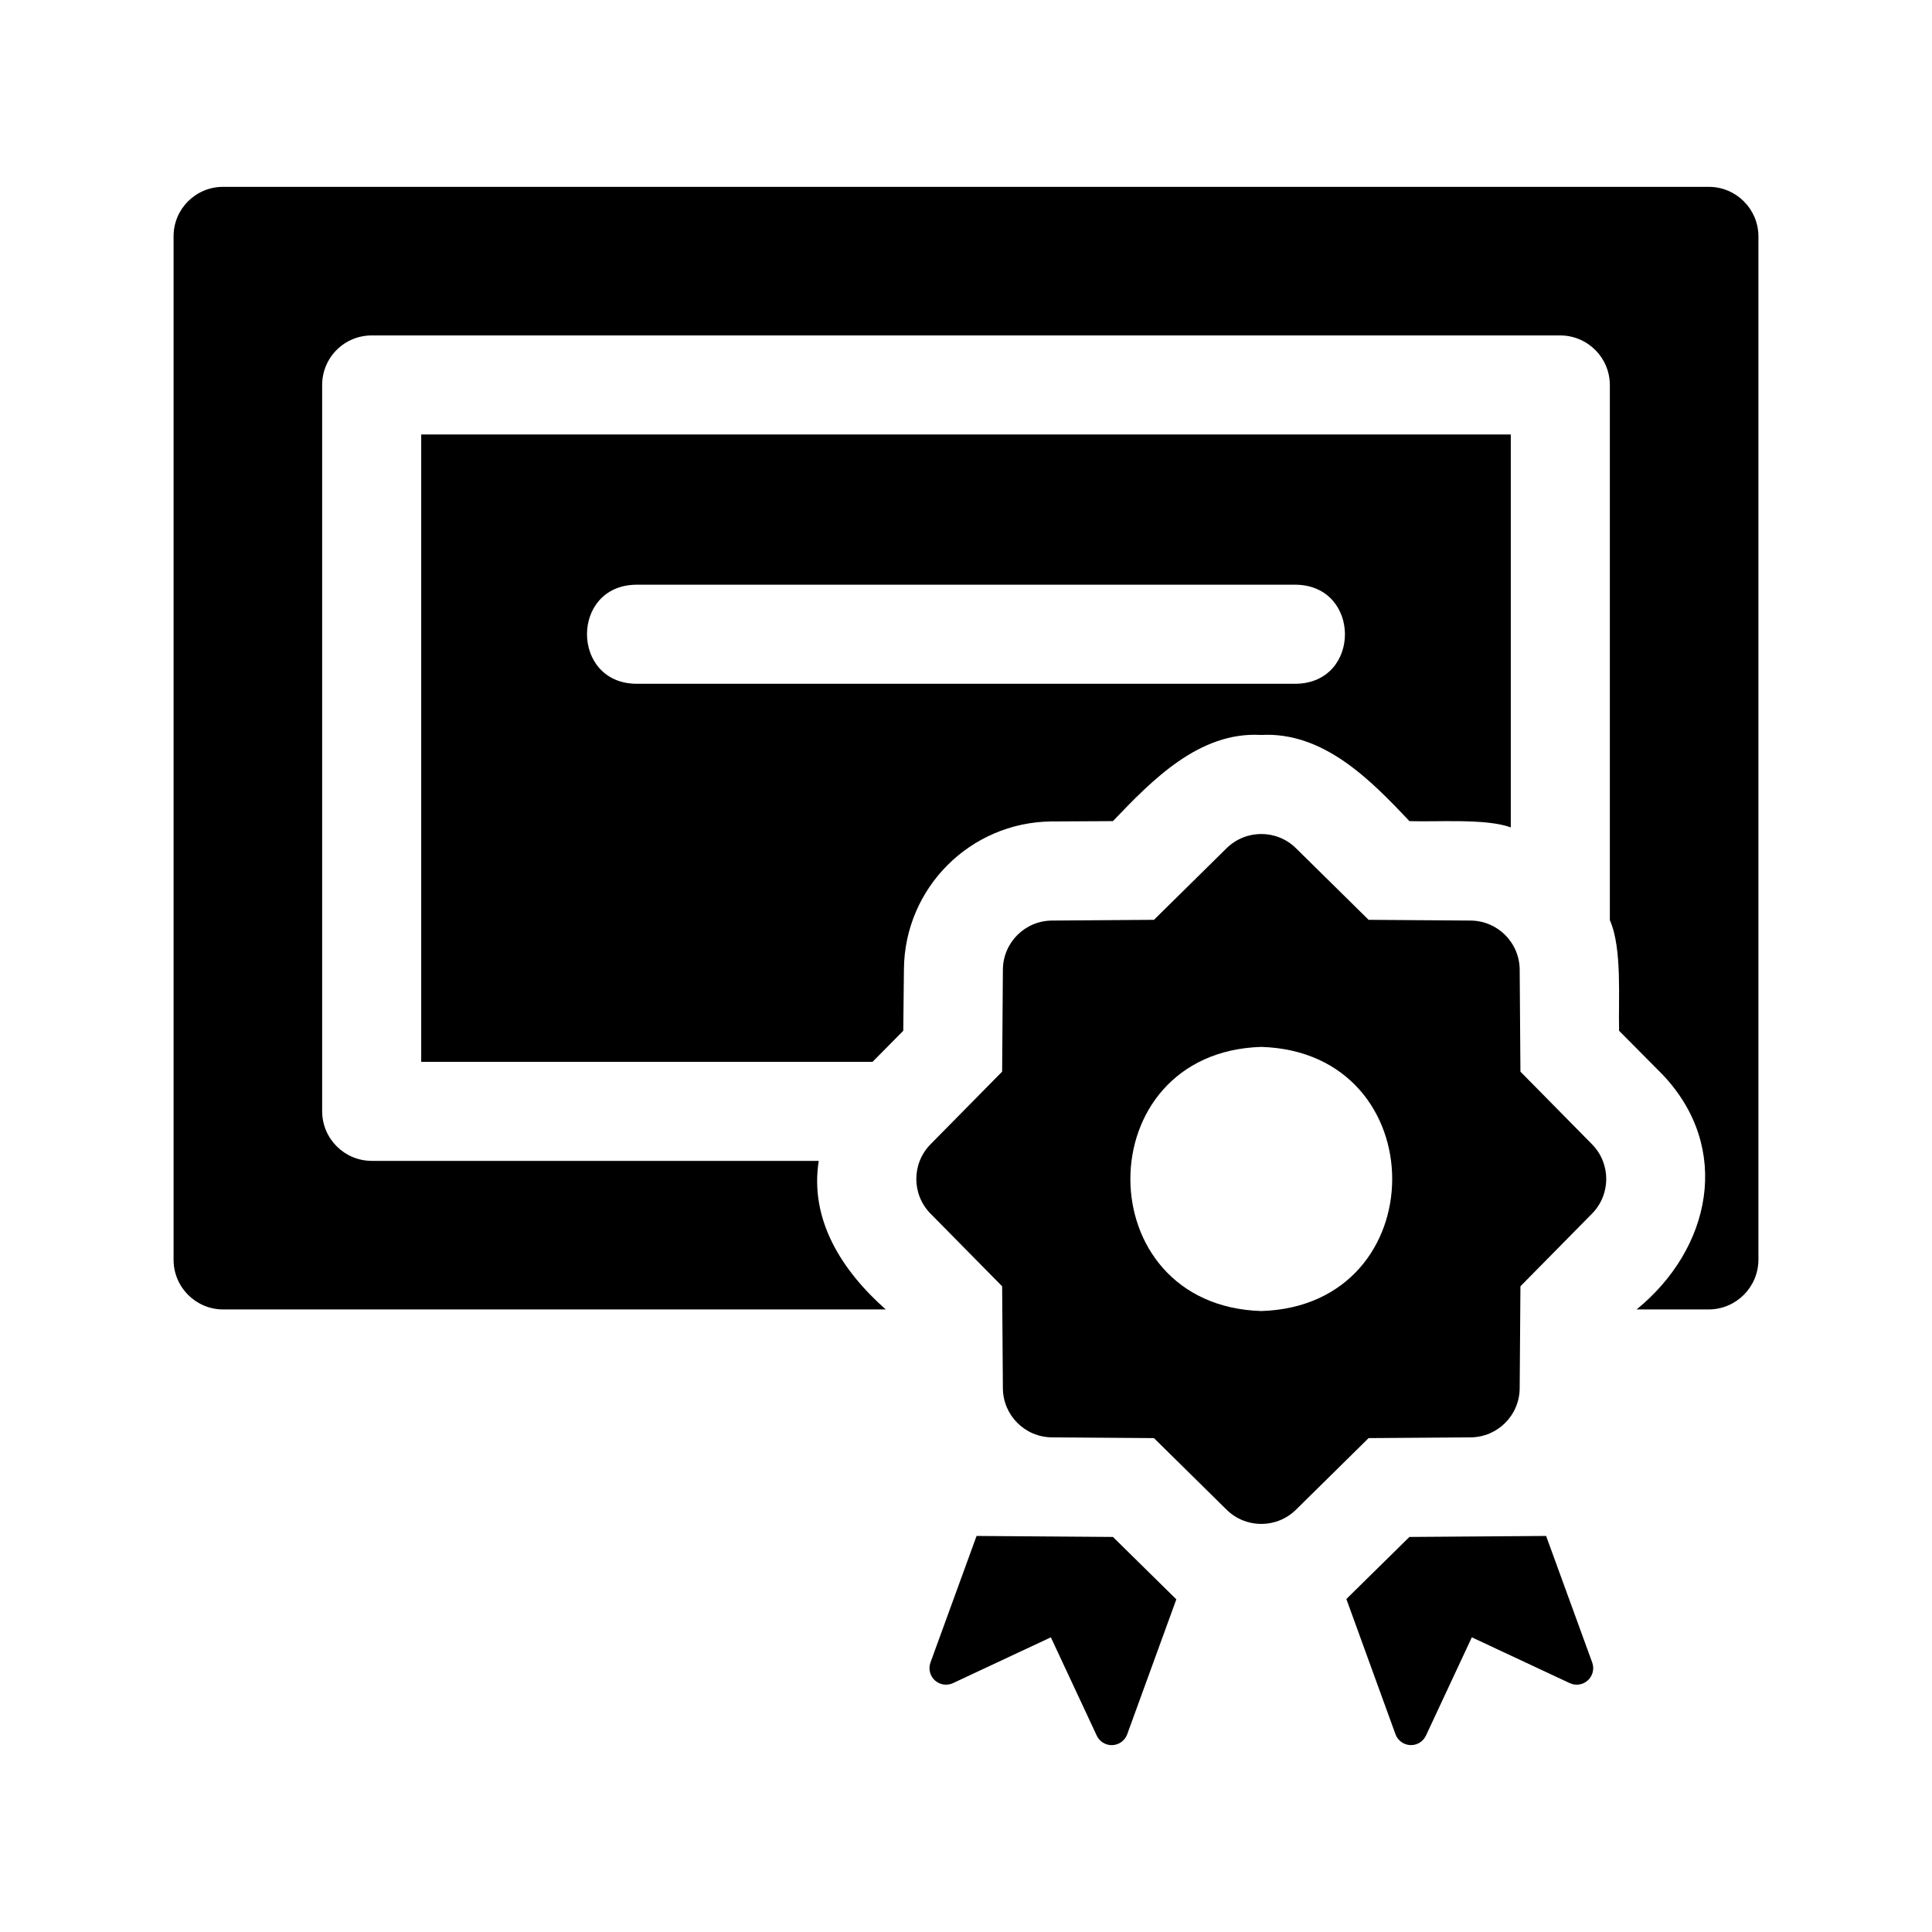
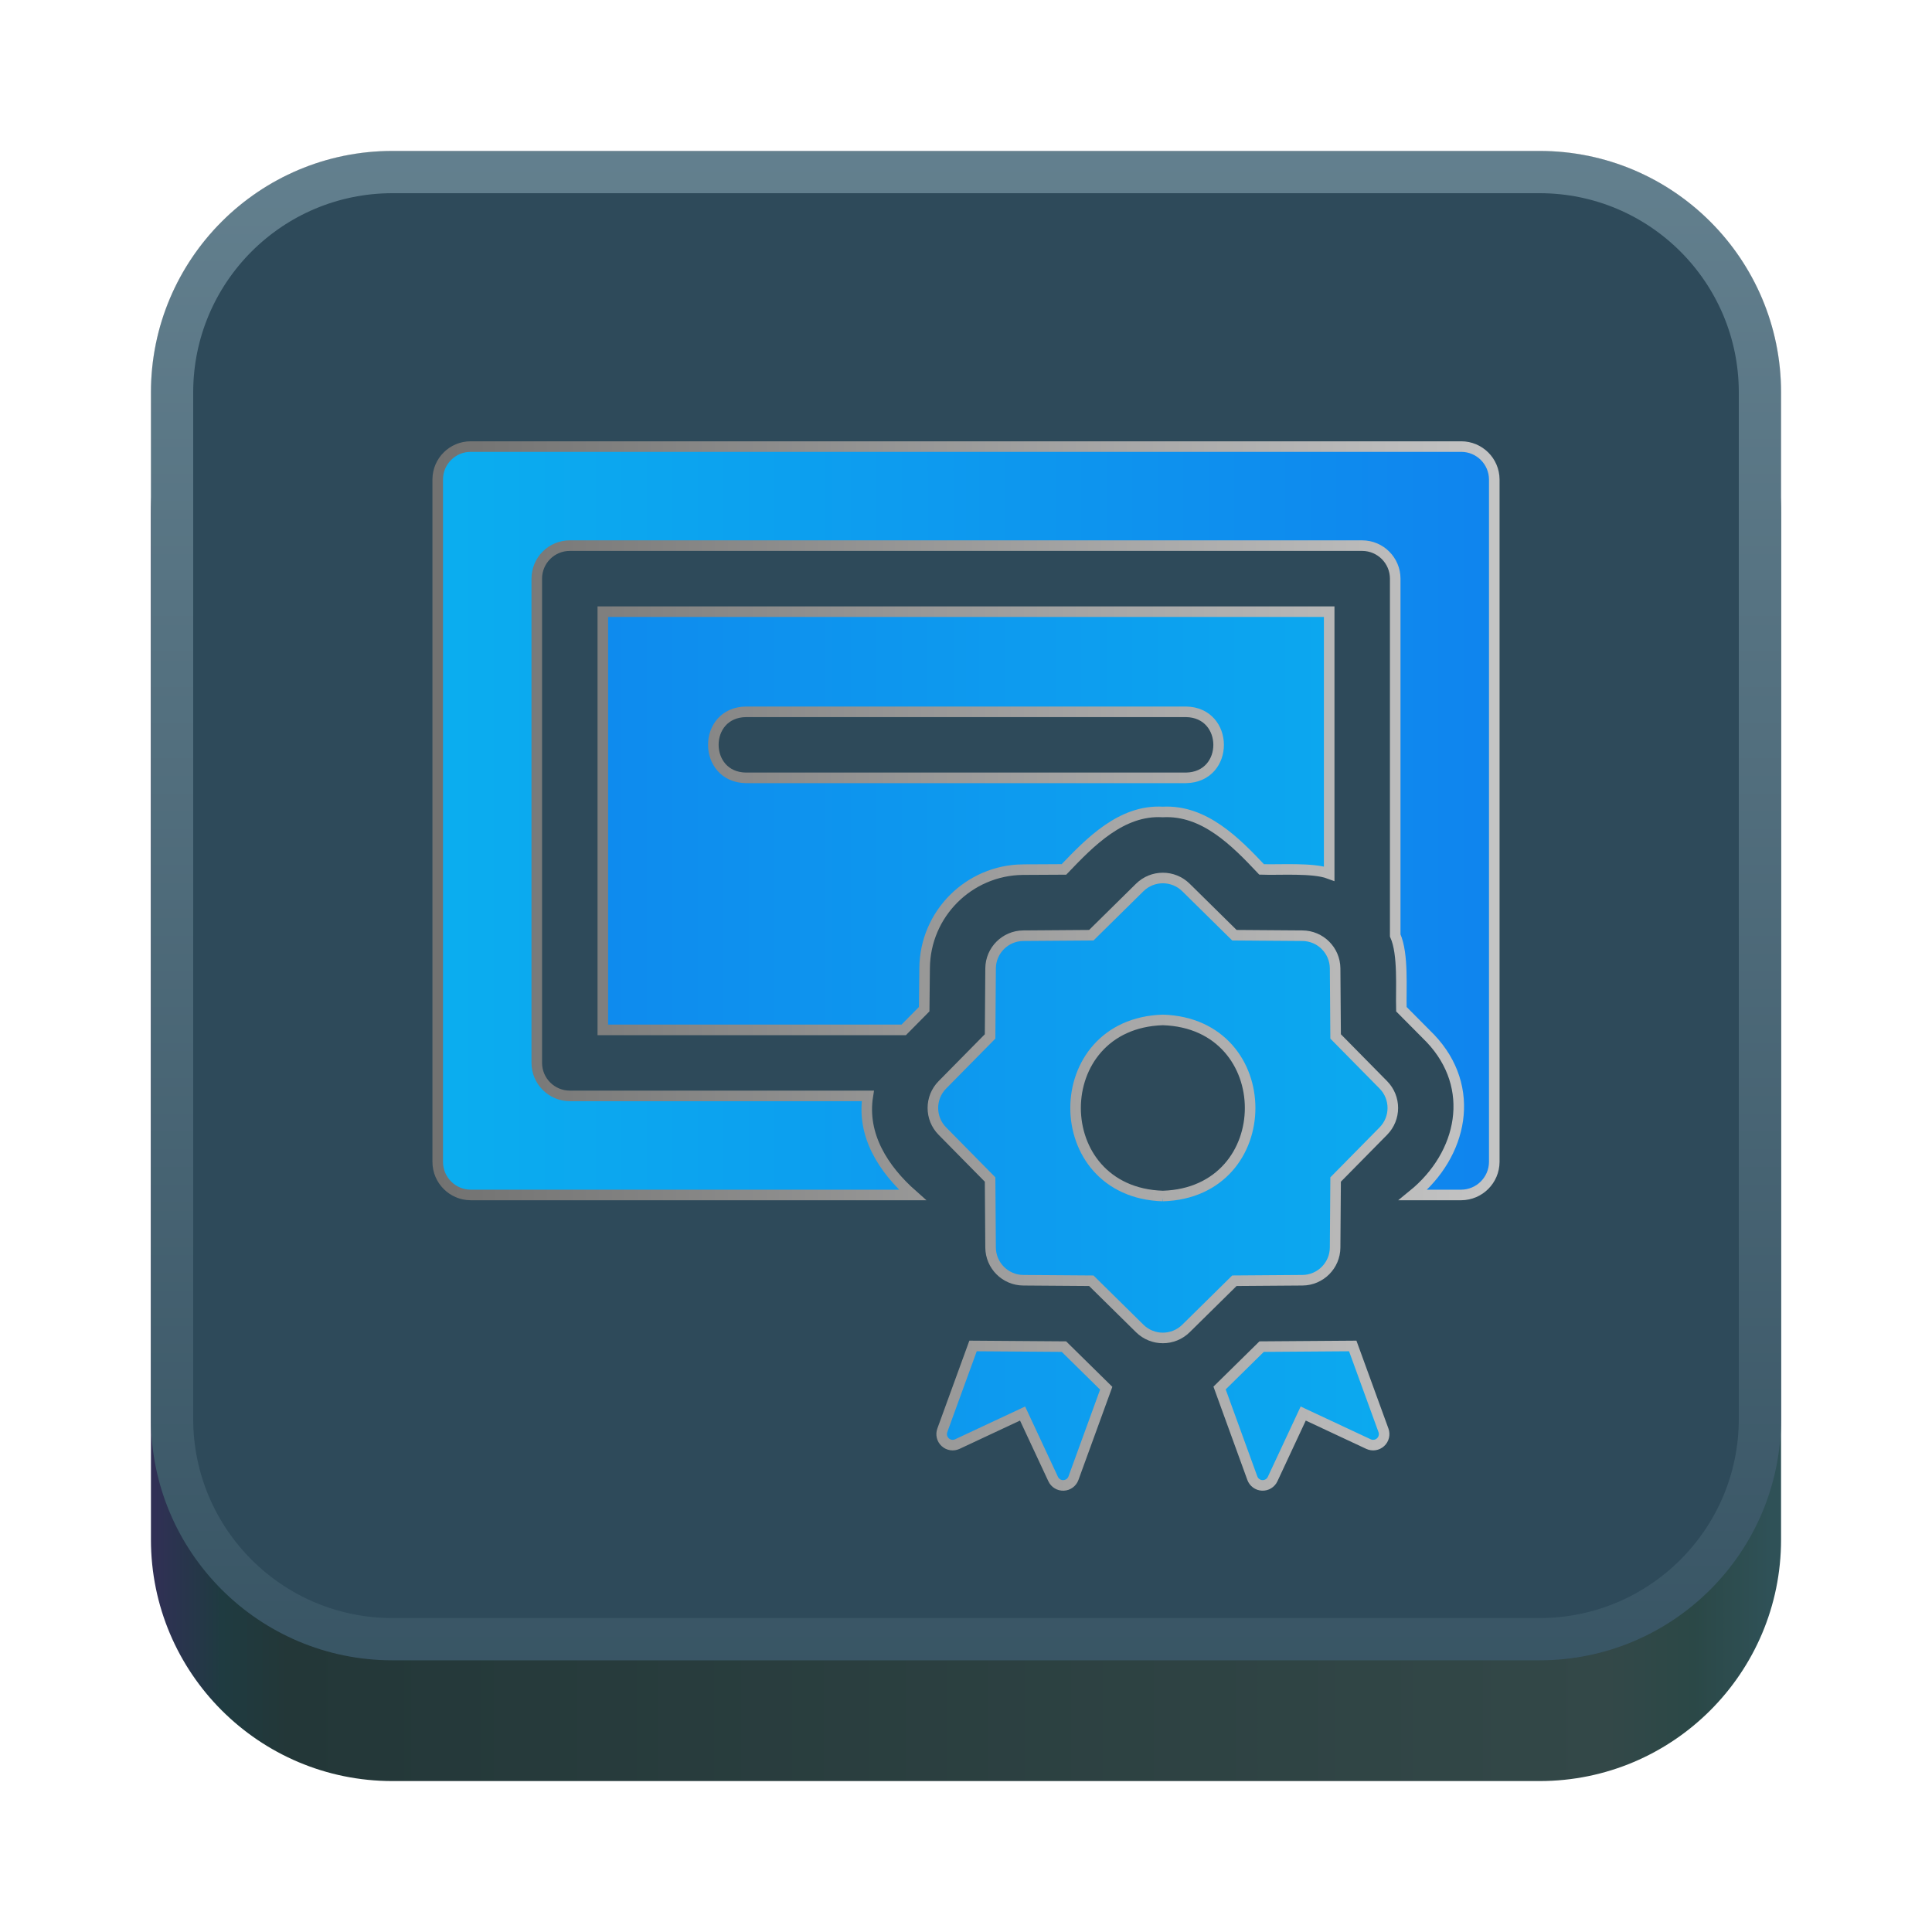
- <svg xmlns="http://www.w3.org/2000/svg" fill="#000000" width="800px" height="800px" viewBox="0 0 512 512" id="Certificate">
-   <path d="M278.576,217.694l16.361-.088c10.38-10.87,22.911-23.796,39.287-22.836,16.44-.884,28.907,11.816,39.29,22.836,6.947.267,20.358-.765,26.861,1.662V115.144H111.625v166.25H231.237l8.139-8.226.175-16.363A39.479,39.479,0,0,1,278.576,217.694ZM168.5,181.206c-17.203-.259-17.299-25.971,0-26.25h175c17.182.304,17.282,25.925,0,26.25Z" />
-   <path d="M452.875,49.519H59.125A13.088,13.088,0,0,0,46,62.557V333.894a13.163,13.163,0,0,0,13.125,13.125H234.738c-11.63-10.281-20.232-23.755-17.763-39.375H98.5a13.163,13.163,0,0,1-13.125-13.125v-192.5A13.107,13.107,0,0,1,98.5,88.894h315a13.163,13.163,0,0,1,13.125,13.125V243.856c3.328,7.408,2.217,21.238,2.45,29.312l11.551,11.637c18.459,19.472,12.86,46.106-6.913,62.213h19.162A13.22,13.22,0,0,0,466,333.894V62.557A13.145,13.145,0,0,0,452.875,49.519Z" />
-   <path d="M409.738,407.043l-36.224.263L356.8,423.756l13.018,35.836a4.374,4.374,0,0,0,8.075.357l12.157-26.043,25.94,12.14a4.375,4.375,0,0,0,5.964-5.458Z" />
-   <path d="M258.801,407.043l-12.217,33.545a4.375,4.375,0,0,0,5.964,5.458l25.94-12.14L290.65,459.957a4.372,4.372,0,0,0,8.071-.355l13.018-35.76-16.801-16.538Z" />
-   <path d="M402.93,283.996l-.197-27.036a13.099,13.099,0,0,0-13.001-13.001l-27.036-.197-19.25-18.973a13.096,13.096,0,0,0-18.387,0l-19.247,18.973-27.036.197a13.094,13.094,0,0,0-13.001,13l-.199,27.037-18.972,19.247a13.095,13.095,0,0,0,0,18.388L265.577,340.88l.197,27.036a13.098,13.098,0,0,0,13.001,13.001l27.036.197,19.25,18.973a13.096,13.096,0,0,0,18.387,0l19.247-18.973,27.036-.197a13.097,13.097,0,0,0,13.001-13L402.93,340.88l18.972-19.248a13.094,13.094,0,0,0,0-18.387Zm-68.675,63.442c-46.262-1.427-46.254-68.579,0-70C380.517,278.867,380.506,346.016,334.254,347.438Z" />
+ <svg xmlns="http://www.w3.org/2000/svg" xmlns:xlink="http://www.w3.org/1999/xlink" width="64" height="64" viewBox="0 0 64 64" fill="none" version="1.1" id="svg19">
+   <rect x="5" y="9" width="54" height="50" rx="8" fill="url(#paint0_linear_2689_60612)" id="rect1" />
+   <rect x="5" y="5" width="54" height="50" rx="8" fill="#444444" id="rect2" style="fill:#2e4a5a;fill-opacity:1" />
+   <rect x="5.7" y="5.7" width="52.6" height="48.6" rx="7.3" stroke="url(#paint1_linear_2689_60612)" stroke-width="1.4" style="mix-blend-mode:soft-light" id="rect3" />
+   <defs id="defs19">
+     <linearGradient id="linearGradient2">
+       <stop style="stop-color:#0baeef;stop-opacity:1;" offset="0" id="stop1" />
+       <stop style="stop-color:#0f84ee;stop-opacity:1;" offset="1" id="stop2" />
+     </linearGradient>
+     <linearGradient id="linearGradient23">
+       <stop style="stop-color:#0f84ee;stop-opacity:1;" offset="0" id="stop23" />
+       <stop style="stop-color:#0baeef;stop-opacity:1;" offset="1" id="stop24" />
+     </linearGradient>
+     <linearGradient id="linearGradient21">
+       <stop style="stop-color:#727271;stop-opacity:1;" offset="0" id="stop21" />
+       <stop style="stop-color:#c4c4c4;stop-opacity:1;" offset="1" id="stop22" />
+     </linearGradient>
+     <filter id="filter0_d_2689_60612" x="13.238" y="11.974" width="37.525" height="39.066" filterUnits="userSpaceOnUse" color-interpolation-filters="sRGB">
+       <feFlood flood-opacity="0" result="BackgroundImageFix" id="feFlood4" />
+       <feColorMatrix in="SourceAlpha" type="matrix" values="0 0 0 0 0 0 0 0 0 0 0 0 0 0 0 0 0 0 127 0" result="hardAlpha" id="feColorMatrix4" />
+       <feOffset dy="2.009" id="feOffset4" />
+       <feGaussianBlur stdDeviation="0.502" id="feGaussianBlur4" />
+       <feComposite in2="hardAlpha" operator="out" id="feComposite4" />
+       <feColorMatrix type="matrix" values="0 0 0 0 0 0 0 0 0 0 0 0 0 0 0 0 0 0 0.3 0" id="feColorMatrix5" />
+       <feBlend mode="normal" in2="BackgroundImageFix" result="effect1_dropShadow_2689_60612" id="feBlend5" />
+       <feBlend mode="normal" in="SourceGraphic" in2="effect1_dropShadow_2689_60612" result="shape" id="feBlend6" />
+     </filter>
+     <filter id="filter1_d_2689_60612" x="21.687" y="16.002" width="20.302" height="32.591" filterUnits="userSpaceOnUse" color-interpolation-filters="sRGB">
+       <feFlood flood-opacity="0" result="BackgroundImageFix" id="feFlood6" />
+       <feColorMatrix in="SourceAlpha" type="matrix" values="0 0 0 0 0 0 0 0 0 0 0 0 0 0 0 0 0 0 127 0" result="hardAlpha" id="feColorMatrix6" />
+       <feOffset dy="3.299" id="feOffset6" />
+       <feGaussianBlur stdDeviation="1.11" id="feGaussianBlur6" />
+       <feComposite in2="hardAlpha" operator="out" id="feComposite6" />
+       <feColorMatrix type="matrix" values="0 0 0 0 0 0 0 0 0 0 0 0 0 0 0 0 0 0 0.5 0" id="feColorMatrix7" />
+       <feBlend mode="normal" in2="BackgroundImageFix" result="effect1_dropShadow_2689_60612" id="feBlend7" />
+       <feBlend mode="normal" in="SourceGraphic" in2="effect1_dropShadow_2689_60612" result="shape" id="feBlend8" />
+     </filter>
+     <linearGradient id="paint0_linear_2689_60612" x1="5.133" y1="58.167" x2="58.641" y2="58.167" gradientUnits="userSpaceOnUse">
+       <stop stop-color="#434342" id="stop8" offset="0" style="stop-color:#303055;stop-opacity:1;" />
+       <stop offset="0.041" stop-color="#444443" id="stop9" style="stop-color:#1f3b41;stop-opacity:1;" />
+       <stop offset="0.082" stop-color="#1D1C1D" id="stop10" style="stop-color:#233738;stop-opacity:1;" />
+       <stop offset="0.899" stop-color="#1E1C1D" id="stop11" style="stop-color:#334848;stop-opacity:1;" />
+       <stop offset="0.953" stop-color="#444443" id="stop12" style="stop-color:#2b4847;stop-opacity:1;" />
+       <stop offset="1" stop-color="#434343" id="stop13" style="stop-color:#2f5157;stop-opacity:1;" />
+     </linearGradient>
+     <linearGradient id="paint1_linear_2689_60612" x1="32" y1="1" x2="32" y2="61" gradientUnits="userSpaceOnUse">
+       <stop stop-color="white" stop-opacity="0.9" id="stop14" />
+       <stop offset="1" stop-color="white" stop-opacity="0.1" id="stop15" />
+     </linearGradient>
+     <linearGradient id="paint2_linear_2689_60612" x1="32" y1="33.004" x2="32" y2="11.974" gradientUnits="userSpaceOnUse">
+       <stop stop-color="#727271" id="stop16" />
+       <stop offset="1" stop-color="#C4C4C4" id="stop17" />
+     </linearGradient>
+     <linearGradient id="paint3_linear_2689_60612" x1="32" y1="40.934" x2="32.227" y2="19.643" gradientUnits="userSpaceOnUse" gradientTransform="translate(-67.62513,22.01442)">
+       <stop stop-color="#C3C3C3" id="stop18" />
+       <stop offset="1" stop-color="#5D5D5D" id="stop19" />
+     </linearGradient>
+     <filter id="filter0_d_2689_60598" x="10.4" y="15.794" width="36.45" height="35.91" filterUnits="userSpaceOnUse" color-interpolation-filters="sRGB">
+       <feFlood flood-opacity="0" result="BackgroundImageFix" id="feFlood8" />
+       <feColorMatrix in="SourceAlpha" type="matrix" values="0 0 0 0 0 0 0 0 0 0 0 0 0 0 0 0 0 0 127 0" result="hardAlpha" id="feColorMatrix8" />
+       <feOffset dx="-3.24" dy="2.057" id="feOffset8" />
+       <feGaussianBlur stdDeviation="1.35" id="feGaussianBlur8" />
+       <feComposite in2="hardAlpha" operator="out" id="feComposite8" />
+       <feColorMatrix type="matrix" values="0 0 0 0 0 0 0 0 0 0 0 0 0 0 0 0 0 0 0.4 0" id="feColorMatrix9" />
+       <feBlend mode="normal" in2="BackgroundImageFix" result="effect1_dropShadow_2689_60598" id="feBlend9" />
+       <feBlend mode="normal" in="SourceGraphic" in2="effect1_dropShadow_2689_60598" result="shape" id="feBlend10" />
+     </filter>
+     <linearGradient xlink:href="#linearGradient21" id="linearGradient22" x1="46" y1="256" x2="466" y2="256" gradientUnits="userSpaceOnUse" />
+     <linearGradient xlink:href="#linearGradient23" id="linearGradient24" x1="43" y1="256" x2="469" y2="256" gradientUnits="userSpaceOnUse" />
+     <linearGradient xlink:href="#linearGradient23" id="linearGradient25" gradientUnits="userSpaceOnUse" x1="43" y1="256" x2="469" y2="256" />
+     <linearGradient xlink:href="#linearGradient21" id="linearGradient26" gradientUnits="userSpaceOnUse" x1="46" y1="256" x2="466" y2="256" />
+     <linearGradient xlink:href="#linearGradient2" id="linearGradient27" gradientUnits="userSpaceOnUse" x1="43" y1="256" x2="469" y2="256" />
+     <linearGradient xlink:href="#linearGradient21" id="linearGradient28" gradientUnits="userSpaceOnUse" x1="46" y1="256" x2="466" y2="256" />
+     <linearGradient xlink:href="#linearGradient23" id="linearGradient29" gradientUnits="userSpaceOnUse" x1="43" y1="256" x2="469" y2="256" />
+     <linearGradient xlink:href="#linearGradient21" id="linearGradient30" gradientUnits="userSpaceOnUse" x1="46" y1="256" x2="466" y2="256" />
+     <linearGradient xlink:href="#linearGradient23" id="linearGradient31" gradientUnits="userSpaceOnUse" x1="43" y1="256" x2="469" y2="256" />
+     <linearGradient xlink:href="#linearGradient21" id="linearGradient32" gradientUnits="userSpaceOnUse" x1="46" y1="256" x2="466" y2="256" />
+     <linearGradient xlink:href="#linearGradient23" id="linearGradient33" gradientUnits="userSpaceOnUse" x1="43" y1="256" x2="469" y2="256" />
+     <linearGradient xlink:href="#linearGradient21" id="linearGradient34" gradientUnits="userSpaceOnUse" x1="46" y1="256" x2="466" y2="256" />
+   </defs>
+   <g id="g5" transform="matrix(0.08333218,0,0,0.08333218,10.66696,10.66698)" style="fill:url(#linearGradient24);fill-opacity:1;stroke:url(#linearGradient22);stroke-width:4.2;stroke-dasharray:none">
+     <path d="m 278.576,217.694 16.361,-0.088 c 10.38,-10.87 22.911,-23.796 39.287,-22.836 16.44,-0.884 28.907,11.816 39.29,22.836 6.947,0.267 20.358,-0.765 26.861,1.662 V 115.144 H 111.625 v 166.25 h 119.612 l 8.139,-8.226 0.175,-16.363 a 39.479,39.479 0 0 1 39.025,-39.112 z M 168.5,181.206 c -17.203,-0.259 -17.299,-25.971 0,-26.25 h 175 c 17.182,0.304 17.282,25.925 0,26.25 z" id="path1" style="fill:url(#linearGradient25);fill-opacity:1;stroke:url(#linearGradient26);stroke-width:4.2;stroke-dasharray:none" />
+     <path d="M 452.875,49.519 H 59.125 A 13.088,13.088 0 0 0 46,62.557 v 271.337 a 13.163,13.163 0 0 0 13.125,13.125 h 175.613 c -11.63,-10.281 -20.232,-23.755 -17.763,-39.375 H 98.5 a 13.163,13.163 0 0 1 -13.125,-13.125 v -192.5 A 13.107,13.107 0 0 1 98.5,88.894 h 315 a 13.163,13.163 0 0 1 13.125,13.125 v 141.837 c 3.328,7.408 2.217,21.238 2.45,29.312 l 11.551,11.637 c 18.459,19.472 12.86,46.106 -6.913,62.213 h 19.162 A 13.22,13.22 0 0 0 466,333.894 V 62.557 A 13.145,13.145 0 0 0 452.875,49.519 Z" id="path2" style="fill:url(#linearGradient27);fill-opacity:1;stroke:url(#linearGradient28);stroke-width:4.2;stroke-dasharray:none" />
+     <path d="m 409.738,407.043 -36.224,0.263 -16.714,16.45 13.018,35.836 a 4.374,4.374 0 0 0 8.075,0.357 l 12.157,-26.043 25.94,12.14 a 4.375,4.375 0 0 0 5.964,-5.458 z" id="path3-6" style="fill:url(#linearGradient29);fill-opacity:1;stroke:url(#linearGradient30);stroke-width:4.2;stroke-dasharray:none" />
+     <path d="m 258.801,407.043 -12.217,33.545 a 4.375,4.375 0 0 0 5.964,5.458 l 25.94,-12.14 12.162,26.051 a 4.372,4.372 0 0 0 8.071,-0.355 l 13.018,-35.76 -16.801,-16.538 z" id="path4-2" style="fill:url(#linearGradient31);fill-opacity:1;stroke:url(#linearGradient32);stroke-width:4.2;stroke-dasharray:none" />
+     <path d="m 402.93,283.996 -0.197,-27.036 a 13.099,13.099 0 0 0 -13.001,-13.001 l -27.036,-0.197 -19.25,-18.973 a 13.096,13.096 0 0 0 -18.387,0 l -19.247,18.973 -27.036,0.197 a 13.094,13.094 0 0 0 -13.001,13 l -0.199,27.037 -18.972,19.247 a 13.095,13.095 0 0 0 0,18.388 l 18.972,19.249 0.197,27.036 a 13.098,13.098 0 0 0 13.001,13.001 l 27.036,0.197 19.25,18.973 a 13.096,13.096 0 0 0 18.387,0 l 19.247,-18.973 27.036,-0.197 a 13.097,13.097 0 0 0 13.001,-13 L 402.93,340.88 421.902,321.632 a 13.094,13.094 0 0 0 0,-18.387 z m -68.675,63.442 c -46.262,-1.427 -46.254,-68.579 0,-70 46.262,1.429 46.251,68.578 -1e-4,70 z" id="path5" style="fill:url(#linearGradient33);fill-opacity:1;stroke:url(#linearGradient34);stroke-width:4.2;stroke-dasharray:none" />
+   </g>
</svg>
